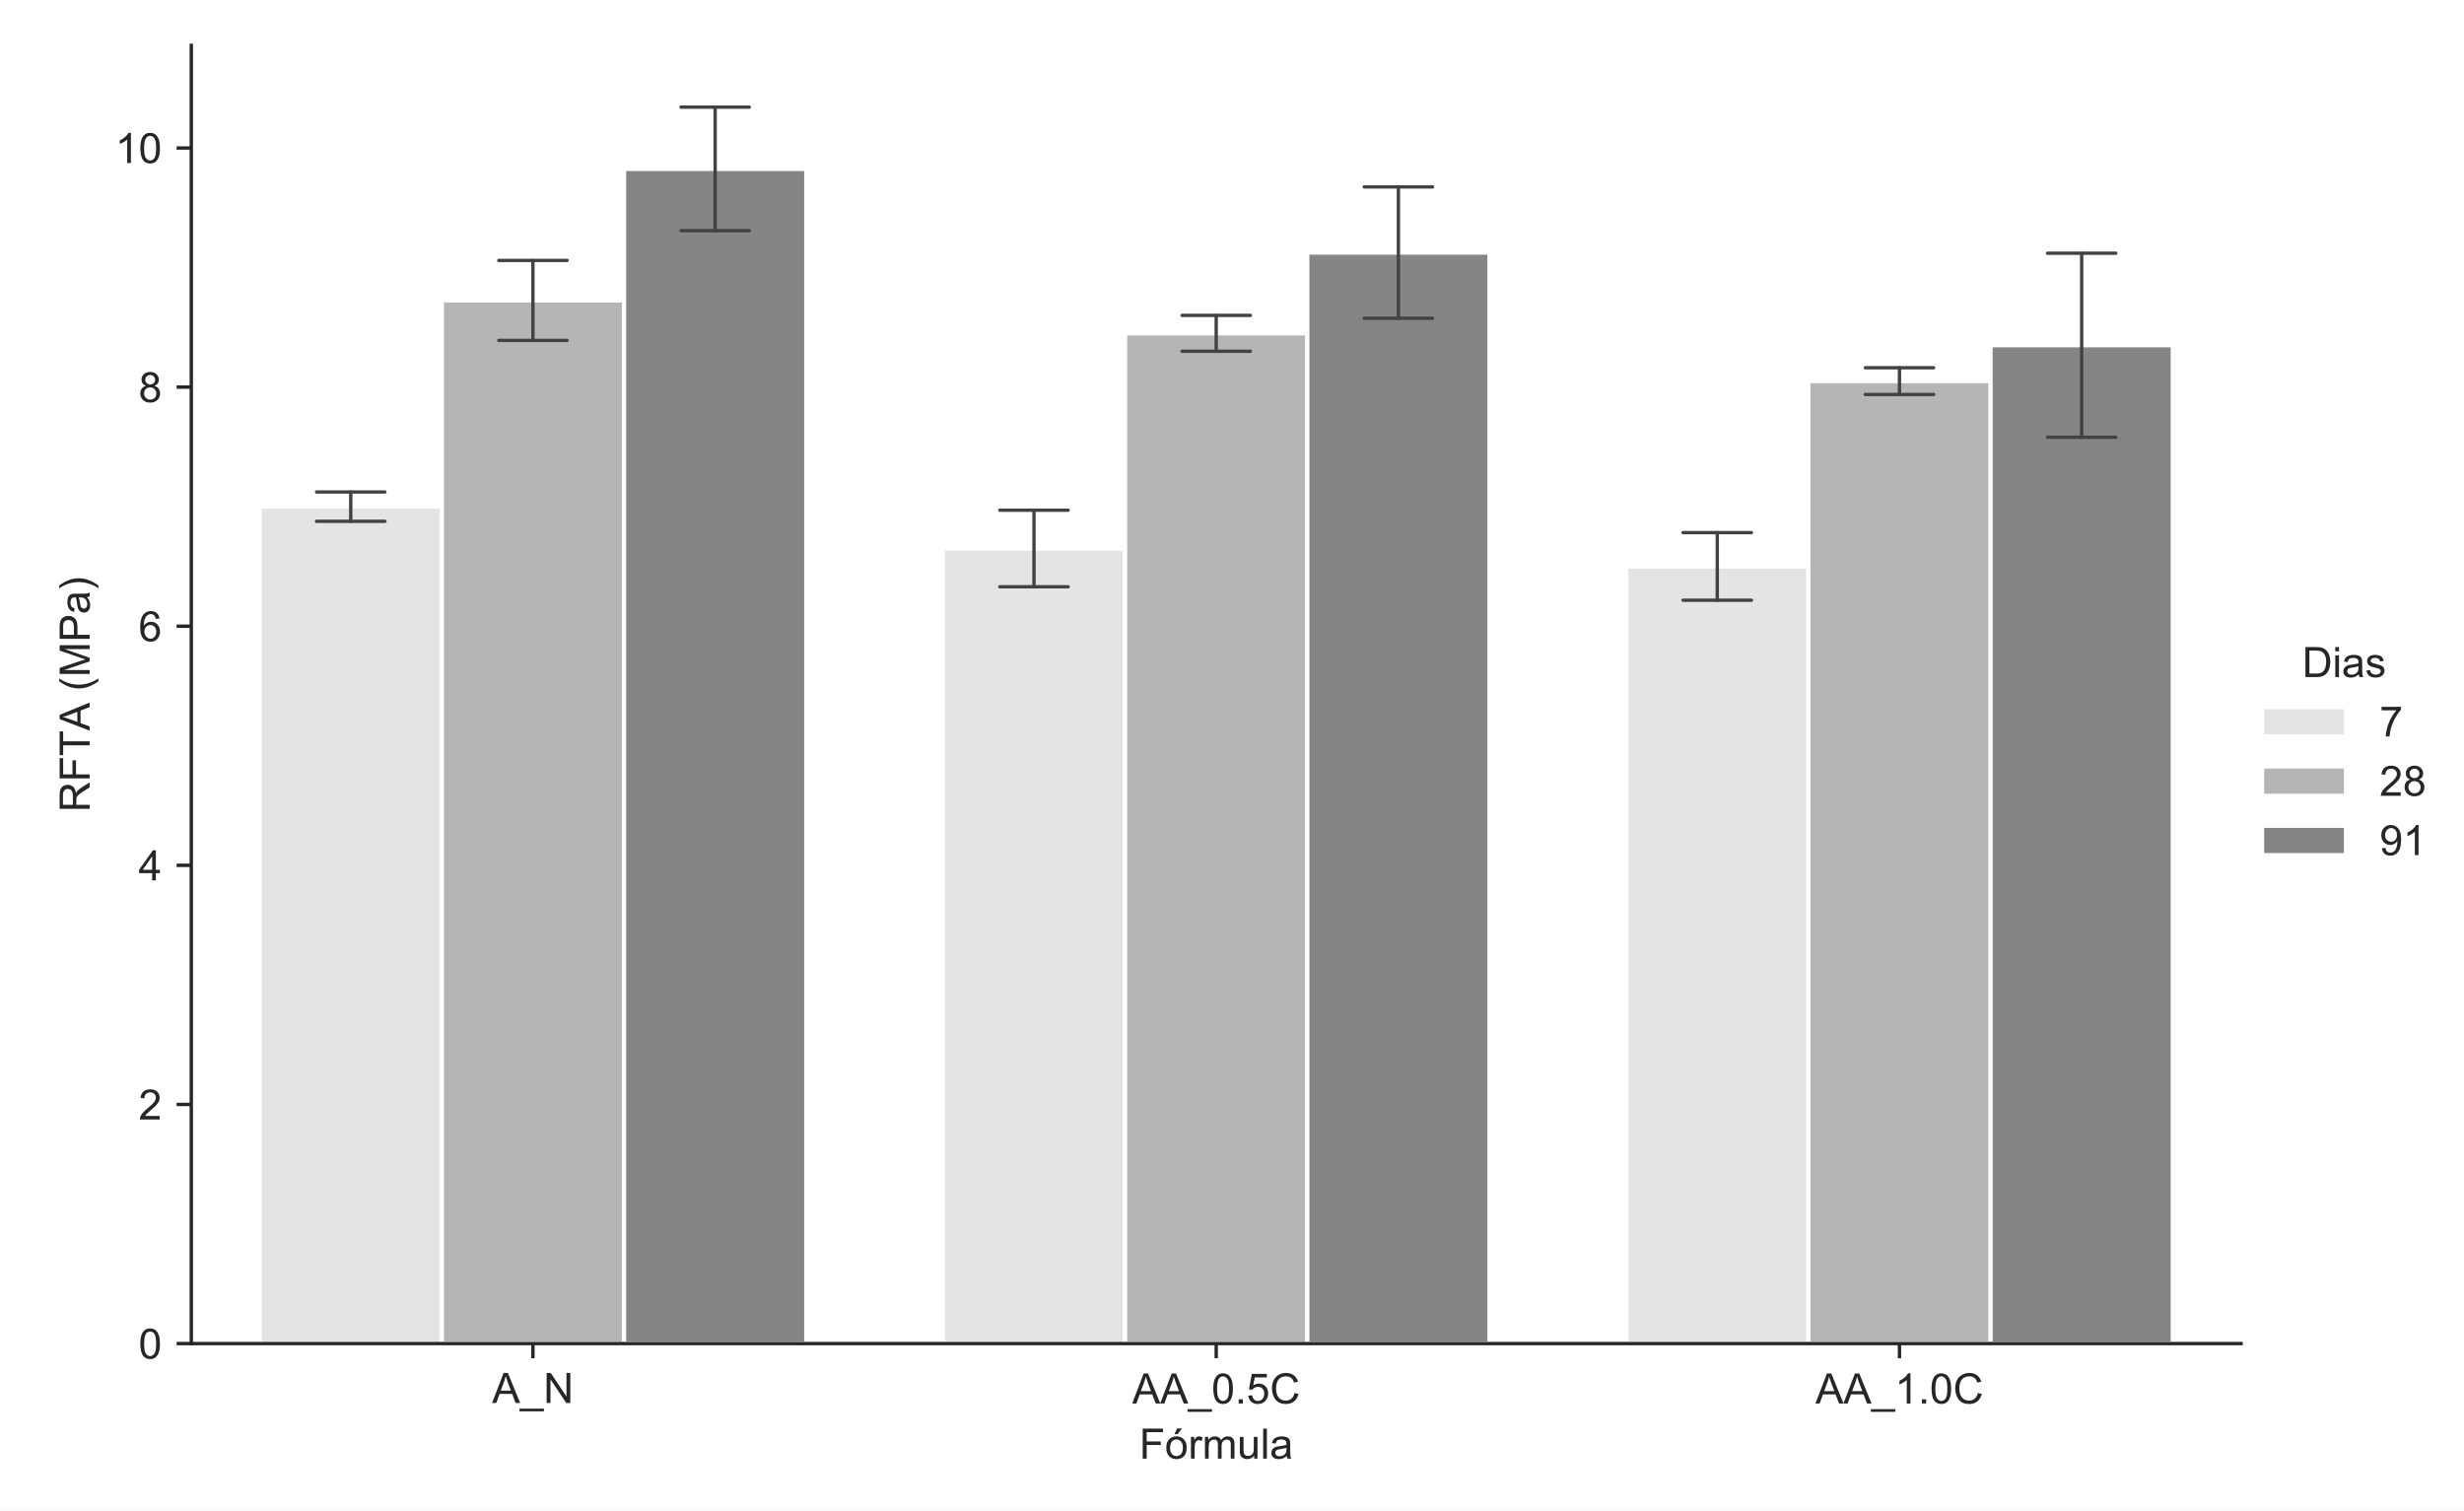
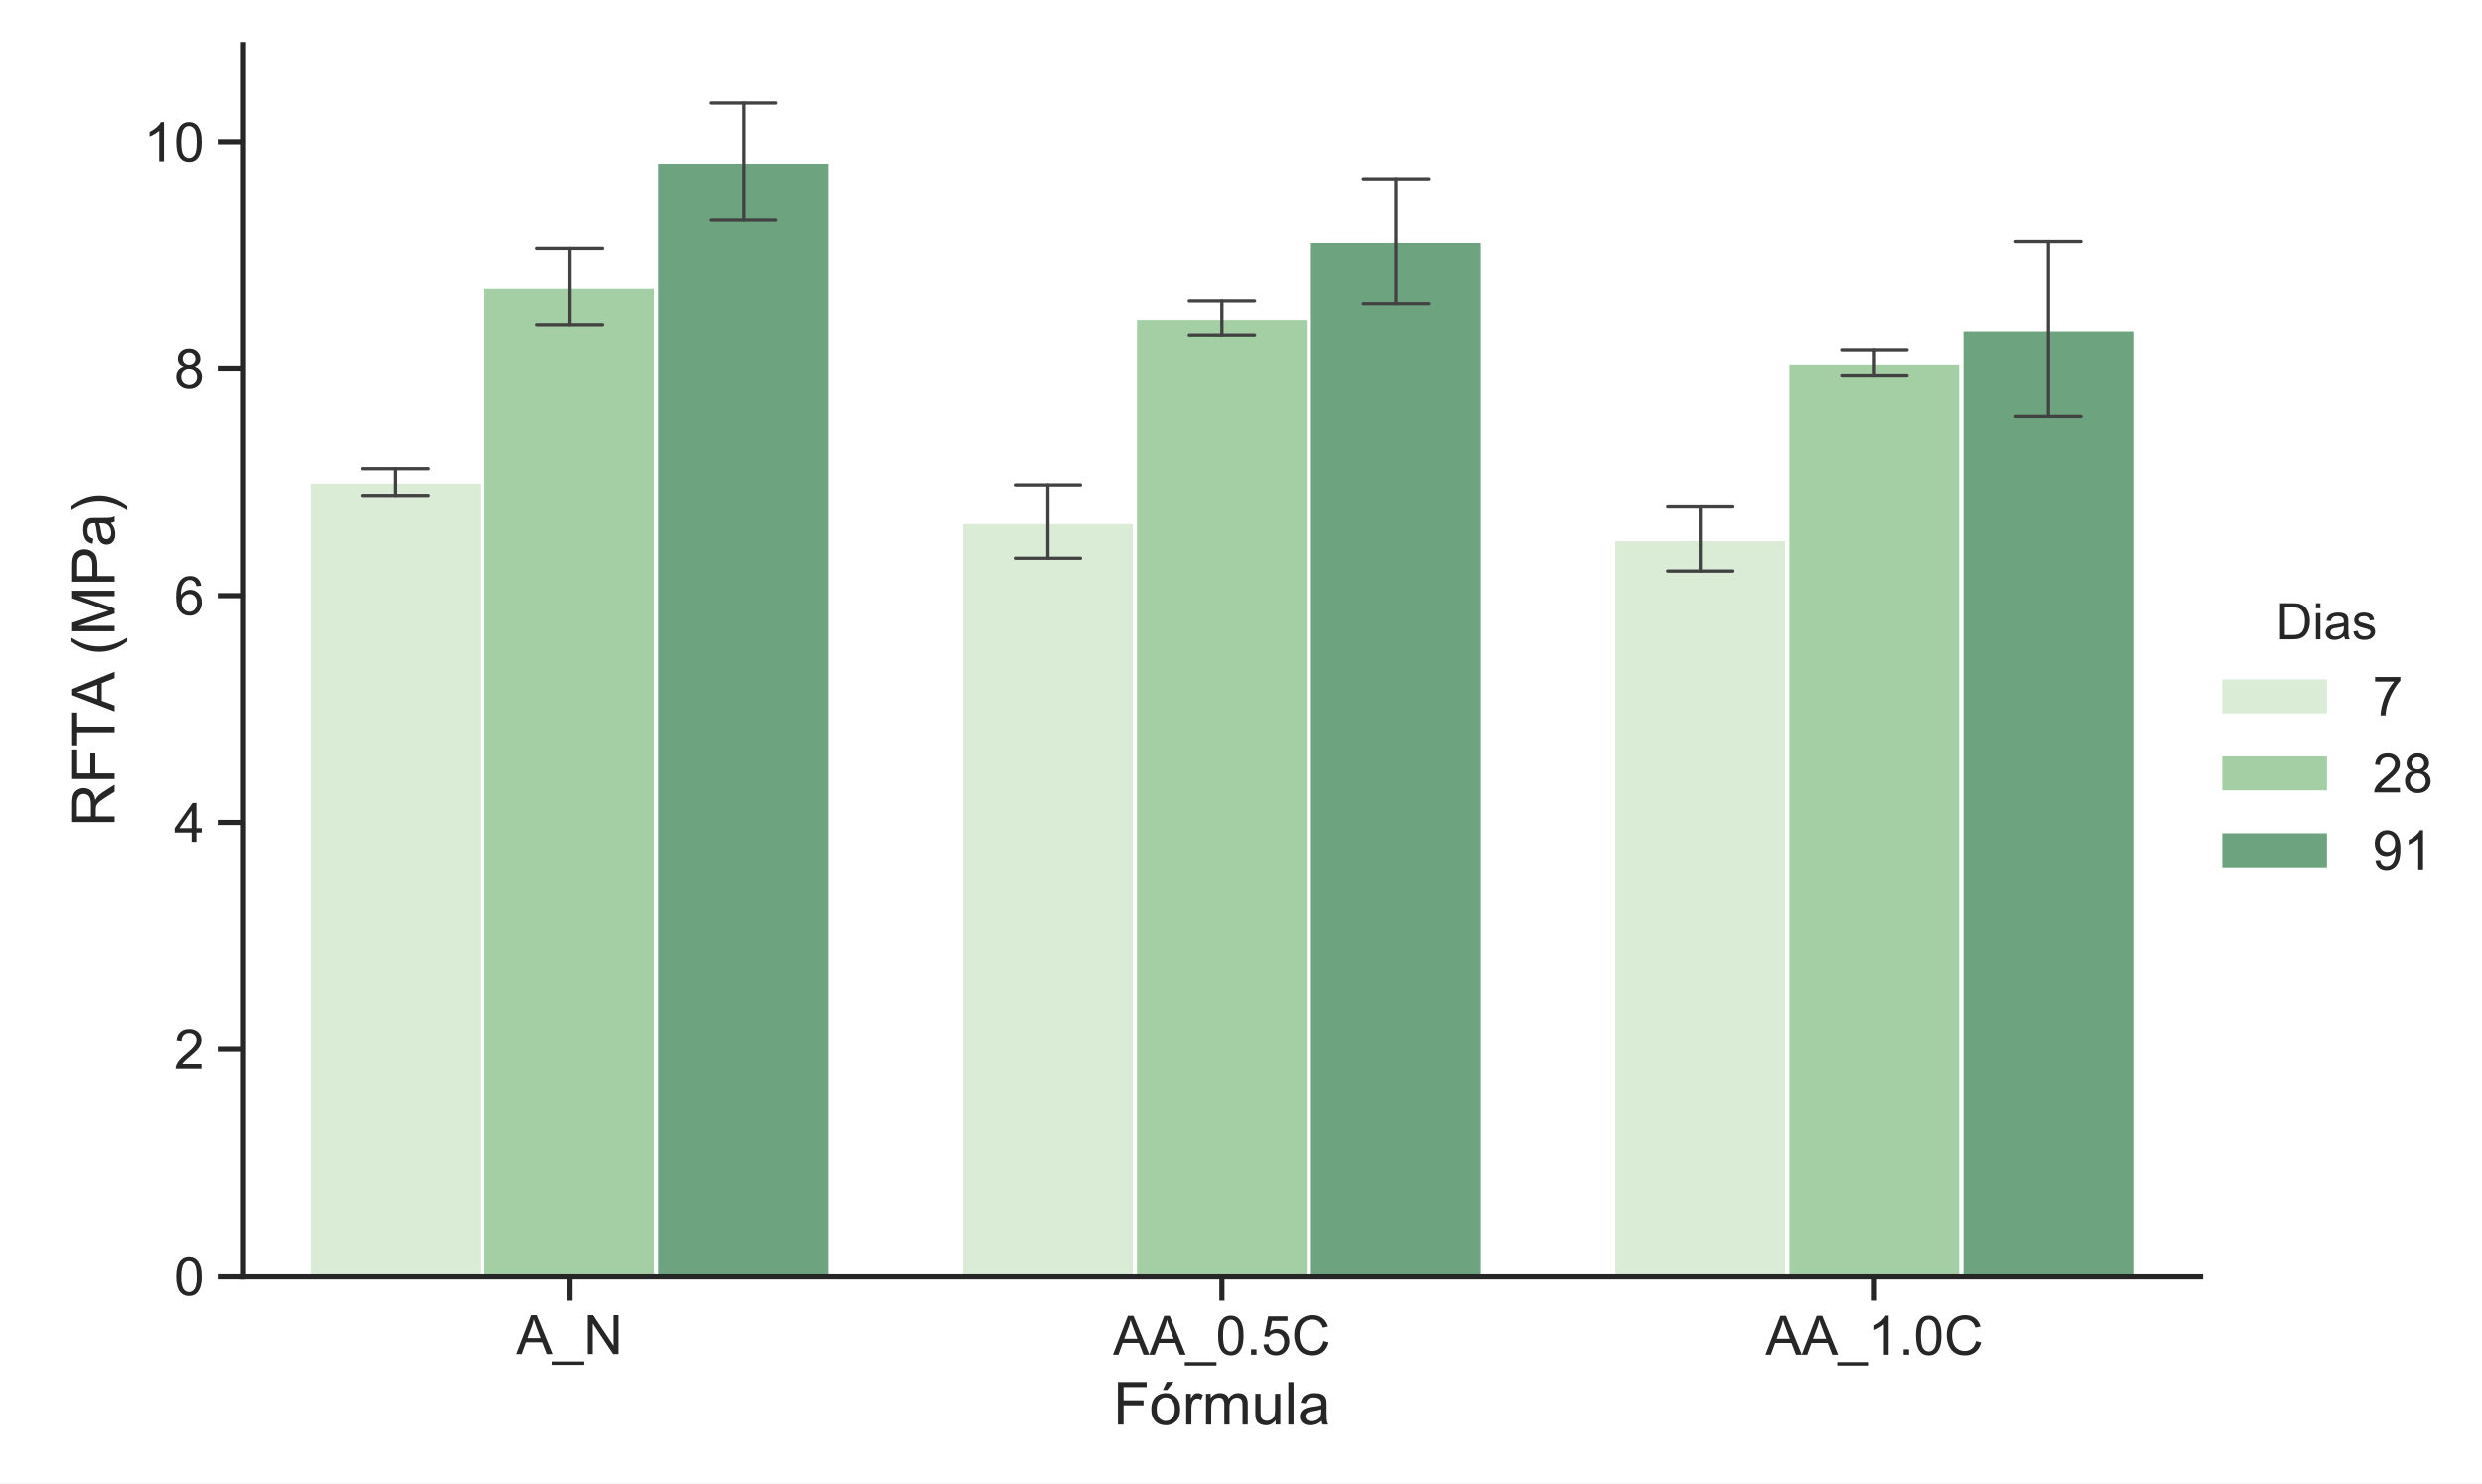
- <svg xmlns="http://www.w3.org/2000/svg" xmlns:xlink="http://www.w3.org/1999/xlink" height="360pt" version="1.1" viewBox="0 0 587.25 360" width="587.25pt">
+ <svg xmlns="http://www.w3.org/2000/svg" xmlns:xlink="http://www.w3.org/1999/xlink" height="360pt" version="1.1" viewBox="0 0 602.27 360" width="602.27pt">
  <defs>
    <style type="text/css">
*{stroke-linecap:butt;stroke-linejoin:round;}
  </style>
  </defs>
  <g id="figure_1">
    <g id="patch_1">
-       <path d="M 0 360  L 587.25 360  L 587.25 0  L 0 0  z " style="fill:#ffffff;" />
+       <path d="M 0 360  L 602.27 360  L 602.27 0  L 0 0  z " style="fill:#ffffff;" />
    </g>
    <g id="axes_1">
      <g id="patch_2">
-         <path d="M 45.593 320.2  L 534.128 320.2  L 534.128 10.8  L 45.593 10.8  z " style="fill:#ffffff;" />
+         <path d="M 59.028 309.7  L 533.977 309.7  L 533.977 10.8  L 59.028 10.8  z " style="fill:#ffffff;" />
      </g>
      <g id="matplotlib.axis_1">
        <g id="xtick_1">
          <g id="line2d_1">
            <defs>
-               <path d="M 0 0  L 0 3.5  " id="m83fd8016d1" style="stroke:#262626;stroke-width:0.8;" />
-             </defs>
-             <g>
-               <use style="fill:#262626;stroke:#262626;stroke-width:0.8;" x="127.016" xlink:href="#m83fd8016d1" y="320.2" />
+               <path d="M 0 0  L 0 6  " id="m8087dd7954" style="stroke:#262626;stroke-width:1.25;" />
+             </defs>
+             <g>
+               <use style="fill:#262626;stroke:#262626;stroke-width:1.25;" x="138.186" xlink:href="#m8087dd7954" y="309.7" />
            </g>
          </g>
          <g id="text_1">
            <defs>
              <path d="M -0.141 0  L 27.344 71.578  L 37.547 71.578  L 66.844 0  L 56.062 0  L 47.703 21.688  L 17.781 21.688  L 9.906 0  z M 20.516 29.391  L 44.781 29.391  L 37.312 49.219  Q 33.891 58.25 32.234 64.062  Q 30.859 57.172 28.375 50.391  z " id="ArialMT-65" />
              <path d="M -1.516 -19.875  L -1.516 -13.531  L 56.734 -13.531  L 56.734 -19.875  z " id="ArialMT-95" />
              <path d="M 7.625 0  L 7.625 71.578  L 17.328 71.578  L 54.938 15.375  L 54.938 71.578  L 64.016 71.578  L 64.016 0  L 54.297 0  L 16.703 56.25  L 16.703 0  z " id="ArialMT-78" />
            </defs>
-             <g style="fill:#262626;" transform="translate(117.2892 334.3578)scale(0.1 -0.1)">
+             <g style="fill:#262626;" transform="translate(125.3472 328.6483)scale(0.132 -0.132)">
              <use xlink:href="#ArialMT-65" />
              <use x="66.699" xlink:href="#ArialMT-95" />
              <use x="122.314" xlink:href="#ArialMT-78" />
            </g>
          </g>
        </g>
        <g id="xtick_2">
          <g id="line2d_2">
            <g>
-               <use style="fill:#262626;stroke:#262626;stroke-width:0.8;" x="289.86" xlink:href="#m83fd8016d1" y="320.2" />
+               <use style="fill:#262626;stroke:#262626;stroke-width:1.25;" x="296.503" xlink:href="#m8087dd7954" y="309.7" />
            </g>
          </g>
          <g id="text_2">
            <defs>
              <path d="M 4.156 35.297  Q 4.156 48 6.766 55.734  Q 9.375 63.484 14.516 67.672  Q 19.672 71.875 27.484 71.875  Q 33.25 71.875 37.594 69.547  Q 41.938 67.234 44.766 62.859  Q 47.609 58.5 49.219 52.219  Q 50.828 45.953 50.828 35.297  Q 50.828 22.703 48.234 14.969  Q 45.656 7.234 40.5 3  Q 35.359 -1.219 27.484 -1.219  Q 17.141 -1.219 11.234 6.203  Q 4.156 15.141 4.156 35.297  z M 13.188 35.297  Q 13.188 17.672 17.312 11.828  Q 21.438 6 27.484 6  Q 33.547 6 37.672 11.859  Q 41.797 17.719 41.797 35.297  Q 41.797 52.984 37.672 58.781  Q 33.547 64.594 27.391 64.594  Q 21.344 64.594 17.719 59.469  Q 13.188 52.938 13.188 35.297  z " id="ArialMT-48" />
              <path d="M 9.078 0  L 9.078 10.016  L 19.094 10.016  L 19.094 0  z " id="ArialMT-46" />
              <path d="M 4.156 18.75  L 13.375 19.531  Q 14.406 12.797 18.141 9.391  Q 21.875 6 27.156 6  Q 33.5 6 37.891 10.781  Q 42.281 15.578 42.281 23.484  Q 42.281 31 38.062 35.344  Q 33.844 39.703 27 39.703  Q 22.75 39.703 19.328 37.766  Q 15.922 35.844 13.969 32.766  L 5.719 33.844  L 12.641 70.609  L 48.25 70.609  L 48.25 62.203  L 19.672 62.203  L 15.828 42.969  Q 22.266 47.469 29.344 47.469  Q 38.719 47.469 45.156 40.969  Q 51.609 34.469 51.609 24.266  Q 51.609 14.547 45.953 7.469  Q 39.062 -1.219 27.156 -1.219  Q 17.391 -1.219 11.203 4.25  Q 5.031 9.719 4.156 18.75  z " id="ArialMT-53" />
              <path d="M 58.797 25.094  L 68.266 22.703  Q 65.281 11.031 57.547 4.906  Q 49.812 -1.219 38.625 -1.219  Q 27.047 -1.219 19.797 3.484  Q 12.547 8.203 8.766 17.141  Q 4.984 26.078 4.984 36.328  Q 4.984 47.516 9.25 55.828  Q 13.531 64.156 21.406 68.469  Q 29.297 72.797 38.766 72.797  Q 49.516 72.797 56.828 67.328  Q 64.156 61.859 67.047 51.953  L 57.719 49.75  Q 55.219 57.562 50.484 61.125  Q 45.75 64.703 38.578 64.703  Q 30.328 64.703 24.781 60.734  Q 19.234 56.781 16.984 50.109  Q 14.75 43.453 14.75 36.375  Q 14.75 27.25 17.406 20.438  Q 20.062 13.625 25.672 10.25  Q 31.297 6.891 37.844 6.891  Q 45.797 6.891 51.312 11.469  Q 56.844 16.062 58.797 25.094  z " id="ArialMT-67" />
            </defs>
-             <g style="fill:#262626;" transform="translate(269.8487 334.4797)scale(0.1 -0.1)">
+             <g style="fill:#262626;" transform="translate(270.0872 328.8092)scale(0.132 -0.132)">
              <use xlink:href="#ArialMT-65" />
              <use x="66.699" xlink:href="#ArialMT-65" />
              <use x="133.398" xlink:href="#ArialMT-95" />
              <use x="189.014" xlink:href="#ArialMT-48" />
              <use x="244.629" xlink:href="#ArialMT-46" />
              <use x="272.412" xlink:href="#ArialMT-53" />
              <use x="328.027" xlink:href="#ArialMT-67" />
            </g>
          </g>
        </g>
        <g id="xtick_3">
          <g id="line2d_3">
            <g>
-               <use style="fill:#262626;stroke:#262626;stroke-width:0.8;" x="452.705" xlink:href="#m83fd8016d1" y="320.2" />
+               <use style="fill:#262626;stroke:#262626;stroke-width:1.25;" x="454.819" xlink:href="#m8087dd7954" y="309.7" />
            </g>
          </g>
          <g id="text_3">
            <defs>
              <path d="M 37.25 0  L 28.469 0  L 28.469 56  Q 25.297 52.984 20.141 49.953  Q 14.984 46.922 10.891 45.406  L 10.891 53.906  Q 18.266 57.375 23.781 62.297  Q 29.297 67.234 31.594 71.875  L 37.25 71.875  z " id="ArialMT-49" />
            </defs>
-             <g style="fill:#262626;" transform="translate(432.6934 334.4797)scale(0.1 -0.1)">
+             <g style="fill:#262626;" transform="translate(428.4036 328.8092)scale(0.132 -0.132)">
              <use xlink:href="#ArialMT-65" />
              <use x="66.699" xlink:href="#ArialMT-65" />
              <use x="133.398" xlink:href="#ArialMT-95" />
              <use x="189.014" xlink:href="#ArialMT-49" />
              <use x="244.629" xlink:href="#ArialMT-46" />
              <use x="272.412" xlink:href="#ArialMT-48" />
              <use x="328.027" xlink:href="#ArialMT-67" />
            </g>
          </g>
        </g>
        <g id="text_4">
          <defs>
            <path d="M 8.203 0  L 8.203 71.578  L 56.5 71.578  L 56.5 63.141  L 17.672 63.141  L 17.672 40.969  L 51.266 40.969  L 51.266 32.516  L 17.672 32.516  L 17.672 0  z " id="ArialMT-70" />
            <path d="M 3.328 25.922  Q 3.328 40.328 11.328 47.266  Q 18.016 53.031 27.641 53.031  Q 38.328 53.031 45.109 46.016  Q 51.906 39.016 51.906 26.656  Q 51.906 16.656 48.906 10.906  Q 45.906 5.172 40.156 2  Q 34.422 -1.172 27.641 -1.172  Q 16.75 -1.172 10.031 5.812  Q 3.328 12.797 3.328 25.922  z M 12.359 25.922  Q 12.359 15.969 16.703 11.016  Q 21.047 6.062 27.641 6.062  Q 34.188 6.062 38.531 11.031  Q 42.875 16.016 42.875 26.219  Q 42.875 35.844 38.5 40.797  Q 34.125 45.75 27.641 45.75  Q 21.047 45.75 16.703 40.812  Q 12.359 35.891 12.359 25.922  z M 22.75 58.297  L 29.25 71.969  L 40.766 71.969  L 30.031 58.297  z " id="ArialMT-243" />
            <path d="M 6.5 0  L 6.5 51.859  L 14.406 51.859  L 14.406 44  Q 17.438 49.516 20 51.266  Q 22.562 53.031 25.641 53.031  Q 30.078 53.031 34.672 50.203  L 31.641 42.047  Q 28.422 43.953 25.203 43.953  Q 22.312 43.953 20.016 42.219  Q 17.719 40.484 16.75 37.406  Q 15.281 32.719 15.281 27.156  L 15.281 0  z " id="ArialMT-114" />
            <path d="M 6.594 0  L 6.594 51.859  L 14.453 51.859  L 14.453 44.578  Q 16.891 48.391 20.938 50.703  Q 25 53.031 30.172 53.031  Q 35.938 53.031 39.625 50.641  Q 43.312 48.25 44.828 43.953  Q 50.984 53.031 60.844 53.031  Q 68.562 53.031 72.703 48.75  Q 76.859 44.484 76.859 35.594  L 76.859 0  L 68.109 0  L 68.109 32.672  Q 68.109 37.938 67.25 40.25  Q 66.406 42.578 64.156 43.984  Q 61.922 45.406 58.891 45.406  Q 53.422 45.406 49.797 41.766  Q 46.188 38.141 46.188 30.125  L 46.188 0  L 37.406 0  L 37.406 33.688  Q 37.406 39.547 35.25 42.469  Q 33.109 45.406 28.219 45.406  Q 24.516 45.406 21.359 43.453  Q 18.219 41.5 16.797 37.734  Q 15.375 33.984 15.375 26.906  L 15.375 0  z " id="ArialMT-109" />
            <path d="M 40.578 0  L 40.578 7.625  Q 34.516 -1.172 24.125 -1.172  Q 19.531 -1.172 15.547 0.578  Q 11.578 2.344 9.641 5  Q 7.719 7.672 6.938 11.531  Q 6.391 14.109 6.391 19.734  L 6.391 51.859  L 15.188 51.859  L 15.188 23.094  Q 15.188 16.219 15.719 13.812  Q 16.547 10.359 19.234 8.375  Q 21.922 6.391 25.875 6.391  Q 29.828 6.391 33.297 8.422  Q 36.766 10.453 38.203 13.938  Q 39.656 17.438 39.656 24.078  L 39.656 51.859  L 48.438 51.859  L 48.438 0  z " id="ArialMT-117" />
            <path d="M 6.391 0  L 6.391 71.578  L 15.188 71.578  L 15.188 0  z " id="ArialMT-108" />
            <path d="M 40.438 6.391  Q 35.547 2.25 31.031 0.531  Q 26.516 -1.172 21.344 -1.172  Q 12.797 -1.172 8.203 3  Q 3.609 7.172 3.609 13.672  Q 3.609 17.484 5.344 20.625  Q 7.078 23.781 9.891 25.688  Q 12.703 27.594 16.219 28.562  Q 18.797 29.25 24.031 29.891  Q 34.672 31.156 39.703 32.906  Q 39.75 34.719 39.75 35.203  Q 39.75 40.578 37.25 42.781  Q 33.891 45.75 27.25 45.75  Q 21.047 45.75 18.094 43.578  Q 15.141 41.406 13.719 35.891  L 5.125 37.062  Q 6.297 42.578 8.984 45.969  Q 11.672 49.359 16.75 51.188  Q 21.828 53.031 28.516 53.031  Q 35.156 53.031 39.297 51.469  Q 43.453 49.906 45.406 47.531  Q 47.359 45.172 48.141 41.547  Q 48.578 39.312 48.578 33.453  L 48.578 21.734  Q 48.578 9.469 49.141 6.219  Q 49.703 2.984 51.375 0  L 42.188 0  Q 40.828 2.734 40.438 6.391  z M 39.703 26.031  Q 34.906 24.078 25.344 22.703  Q 19.922 21.922 17.672 20.938  Q 15.438 19.969 14.203 18.094  Q 12.984 16.219 12.984 13.922  Q 12.984 10.406 15.641 8.062  Q 18.312 5.719 23.438 5.719  Q 28.516 5.719 32.469 7.938  Q 36.422 10.156 38.281 14.016  Q 39.703 17 39.703 22.797  z " id="ArialMT-97" />
          </defs>
-           <g style="fill:#262626;" transform="translate(271.5245 347.625)scale(0.1 -0.1)">
+           <g style="fill:#262626;" transform="translate(270.0989 345.7399)scale(0.144 -0.144)">
            <use xlink:href="#ArialMT-70" />
            <use x="61.084" xlink:href="#ArialMT-243" />
            <use x="116.699" xlink:href="#ArialMT-114" />
            <use x="150" xlink:href="#ArialMT-109" />
            <use x="233.301" xlink:href="#ArialMT-117" />
            <use x="288.916" xlink:href="#ArialMT-108" />
            <use x="311.133" xlink:href="#ArialMT-97" />
          </g>
        </g>
      </g>
      <g id="matplotlib.axis_2">
        <g id="ytick_1">
          <g id="line2d_4">
            <defs>
-               <path d="M 0 0  L -3.5 0  " id="m2c03fe8632" style="stroke:#262626;stroke-width:0.8;" />
-             </defs>
-             <g>
-               <use style="fill:#262626;stroke:#262626;stroke-width:0.8;" x="45.593" xlink:href="#m2c03fe8632" y="320.2" />
+               <path d="M 0 0  L -6 0  " id="m535662dc28" style="stroke:#262626;stroke-width:1.25;" />
+             </defs>
+             <g>
+               <use style="fill:#262626;stroke:#262626;stroke-width:1.25;" x="59.028" xlink:href="#m535662dc28" y="309.7" />
            </g>
          </g>
          <g id="text_5">
-             <g style="fill:#262626;" transform="translate(33.0325 323.7789)scale(0.1 -0.1)">
+             <g style="fill:#262626;" transform="translate(42.1876 314.4242)scale(0.132 -0.132)">
              <use xlink:href="#ArialMT-48" />
            </g>
          </g>
        </g>
        <g id="ytick_2">
          <g id="line2d_5">
            <g>
-               <use style="fill:#262626;stroke:#262626;stroke-width:0.8;" x="45.593" xlink:href="#m2c03fe8632" y="263.213" />
+               <use style="fill:#262626;stroke:#262626;stroke-width:1.25;" x="59.028" xlink:href="#m535662dc28" y="254.647" />
            </g>
          </g>
          <g id="text_6">
            <defs>
              <path d="M 50.344 8.453  L 50.344 0  L 3.031 0  Q 2.938 3.172 4.047 6.109  Q 5.859 10.938 9.828 15.625  Q 13.812 20.312 21.344 26.469  Q 33.016 36.031 37.109 41.625  Q 41.219 47.219 41.219 52.203  Q 41.219 57.422 37.469 61  Q 33.734 64.594 27.734 64.594  Q 21.391 64.594 17.578 60.781  Q 13.766 56.984 13.719 50.25  L 4.688 51.172  Q 5.609 61.281 11.656 66.578  Q 17.719 71.875 27.938 71.875  Q 38.234 71.875 44.234 66.156  Q 50.25 60.453 50.25 52  Q 50.25 47.703 48.484 43.547  Q 46.734 39.406 42.656 34.812  Q 38.578 30.219 29.109 22.219  Q 21.188 15.578 18.938 13.203  Q 16.703 10.844 15.234 8.453  z " id="ArialMT-50" />
            </defs>
-             <g style="fill:#262626;" transform="translate(33.0325 266.7922)scale(0.1 -0.1)">
+             <g style="fill:#262626;" transform="translate(42.1876 259.3714)scale(0.132 -0.132)">
              <use xlink:href="#ArialMT-50" />
            </g>
          </g>
        </g>
        <g id="ytick_3">
          <g id="line2d_6">
            <g>
-               <use style="fill:#262626;stroke:#262626;stroke-width:0.8;" x="45.593" xlink:href="#m2c03fe8632" y="206.227" />
+               <use style="fill:#262626;stroke:#262626;stroke-width:1.25;" x="59.028" xlink:href="#m535662dc28" y="199.595" />
            </g>
          </g>
          <g id="text_7">
            <defs>
              <path d="M 32.328 0  L 32.328 17.141  L 1.266 17.141  L 1.266 25.203  L 33.938 71.578  L 41.109 71.578  L 41.109 25.203  L 50.781 25.203  L 50.781 17.141  L 41.109 17.141  L 41.109 0  z M 32.328 25.203  L 32.328 57.469  L 9.906 25.203  z " id="ArialMT-52" />
            </defs>
-             <g style="fill:#262626;" transform="translate(33.0325 209.8056)scale(0.1 -0.1)">
+             <g style="fill:#262626;" transform="translate(42.1876 204.3187)scale(0.132 -0.132)">
              <use xlink:href="#ArialMT-52" />
            </g>
          </g>
        </g>
        <g id="ytick_4">
          <g id="line2d_7">
            <g>
-               <use style="fill:#262626;stroke:#262626;stroke-width:0.8;" x="45.593" xlink:href="#m2c03fe8632" y="149.24" />
+               <use style="fill:#262626;stroke:#262626;stroke-width:1.25;" x="59.028" xlink:href="#m535662dc28" y="144.542" />
            </g>
          </g>
          <g id="text_8">
            <defs>
              <path d="M 49.75 54.047  L 41.016 53.375  Q 39.844 58.547 37.703 60.891  Q 34.125 64.656 28.906 64.656  Q 24.703 64.656 21.531 62.312  Q 17.391 59.281 14.984 53.469  Q 12.594 47.656 12.5 36.922  Q 15.672 41.75 20.266 44.094  Q 24.859 46.438 29.891 46.438  Q 38.672 46.438 44.844 39.969  Q 51.031 33.5 51.031 23.25  Q 51.031 16.5 48.125 10.719  Q 45.219 4.938 40.141 1.859  Q 35.062 -1.219 28.609 -1.219  Q 17.625 -1.219 10.688 6.859  Q 3.766 14.938 3.766 33.5  Q 3.766 54.25 11.422 63.672  Q 18.109 71.875 29.438 71.875  Q 37.891 71.875 43.281 67.141  Q 48.688 62.406 49.75 54.047  z M 13.875 23.188  Q 13.875 18.656 15.797 14.5  Q 17.719 10.359 21.188 8.172  Q 24.656 6 28.469 6  Q 34.031 6 38.031 10.484  Q 42.047 14.984 42.047 22.703  Q 42.047 30.125 38.078 34.391  Q 34.125 38.672 28.125 38.672  Q 22.172 38.672 18.016 34.391  Q 13.875 30.125 13.875 23.188  z " id="ArialMT-54" />
            </defs>
-             <g style="fill:#262626;" transform="translate(33.0325 152.8189)scale(0.1 -0.1)">
+             <g style="fill:#262626;" transform="translate(42.1876 149.266)scale(0.132 -0.132)">
              <use xlink:href="#ArialMT-54" />
            </g>
          </g>
        </g>
        <g id="ytick_5">
          <g id="line2d_8">
            <g>
-               <use style="fill:#262626;stroke:#262626;stroke-width:0.8;" x="45.593" xlink:href="#m2c03fe8632" y="92.253" />
+               <use style="fill:#262626;stroke:#262626;stroke-width:1.25;" x="59.028" xlink:href="#m535662dc28" y="89.489" />
            </g>
          </g>
          <g id="text_9">
            <defs>
              <path d="M 17.672 38.812  Q 12.203 40.828 9.562 44.531  Q 6.938 48.25 6.938 53.422  Q 6.938 61.234 12.547 66.547  Q 18.172 71.875 27.484 71.875  Q 36.859 71.875 42.578 66.422  Q 48.297 60.984 48.297 53.172  Q 48.297 48.188 45.672 44.5  Q 43.062 40.828 37.75 38.812  Q 44.344 36.672 47.781 31.875  Q 51.219 27.094 51.219 20.453  Q 51.219 11.281 44.719 5.031  Q 38.234 -1.219 27.641 -1.219  Q 17.047 -1.219 10.547 5.047  Q 4.047 11.328 4.047 20.703  Q 4.047 27.688 7.594 32.391  Q 11.141 37.109 17.672 38.812  z M 15.922 53.719  Q 15.922 48.641 19.188 45.406  Q 22.469 42.188 27.688 42.188  Q 32.766 42.188 36.016 45.375  Q 39.266 48.578 39.266 53.219  Q 39.266 58.062 35.906 61.359  Q 32.562 64.656 27.594 64.656  Q 22.562 64.656 19.234 61.422  Q 15.922 58.203 15.922 53.719  z M 13.094 20.656  Q 13.094 16.891 14.875 13.375  Q 16.656 9.859 20.172 7.922  Q 23.688 6 27.734 6  Q 34.031 6 38.125 10.047  Q 42.234 14.109 42.234 20.359  Q 42.234 26.703 38.016 30.859  Q 33.797 35.016 27.438 35.016  Q 21.234 35.016 17.156 30.906  Q 13.094 26.812 13.094 20.656  z " id="ArialMT-56" />
            </defs>
-             <g style="fill:#262626;" transform="translate(33.0325 95.83222)scale(0.1 -0.1)">
+             <g style="fill:#262626;" transform="translate(42.1876 94.21322)scale(0.132 -0.132)">
              <use xlink:href="#ArialMT-56" />
            </g>
          </g>
        </g>
        <g id="ytick_6">
          <g id="line2d_9">
            <g>
-               <use style="fill:#262626;stroke:#262626;stroke-width:0.8;" x="45.593" xlink:href="#m2c03fe8632" y="35.267" />
+               <use style="fill:#262626;stroke:#262626;stroke-width:1.25;" x="59.028" xlink:href="#m535662dc28" y="34.436" />
            </g>
          </g>
          <g id="text_10">
-             <g style="fill:#262626;" transform="translate(27.47156 38.84555)scale(0.1 -0.1)">
+             <g style="fill:#262626;" transform="translate(34.84716 39.16048)scale(0.132 -0.132)">
              <use xlink:href="#ArialMT-49" />
              <use x="55.615" xlink:href="#ArialMT-48" />
            </g>
          </g>
        </g>
        <g id="text_11">
          <defs>
            <path d="M 7.859 0  L 7.859 71.578  L 39.594 71.578  Q 49.172 71.578 54.141 69.641  Q 59.125 67.719 62.109 62.828  Q 65.094 57.953 65.094 52.047  Q 65.094 44.438 60.156 39.203  Q 55.219 33.984 44.922 32.562  Q 48.688 30.766 50.641 29  Q 54.781 25.203 58.5 19.484  L 70.953 0  L 59.031 0  L 49.562 14.891  Q 45.406 21.344 42.719 24.75  Q 40.047 28.172 37.922 29.531  Q 35.797 30.906 33.594 31.453  Q 31.984 31.781 28.328 31.781  L 17.328 31.781  L 17.328 0  z M 17.328 39.984  L 37.703 39.984  Q 44.188 39.984 47.844 41.328  Q 51.516 42.672 53.422 45.625  Q 55.328 48.578 55.328 52.047  Q 55.328 57.125 51.641 60.391  Q 47.953 63.672 39.984 63.672  L 17.328 63.672  z " id="ArialMT-82" />
            <path d="M 25.922 0  L 25.922 63.141  L 2.344 63.141  L 2.344 71.578  L 59.078 71.578  L 59.078 63.141  L 35.406 63.141  L 35.406 0  z " id="ArialMT-84" />
            <path id="ArialMT-32" />
            <path d="M 23.391 -21.047  Q 16.109 -11.859 11.078 0.438  Q 6.062 12.75 6.062 25.922  Q 6.062 37.547 9.812 48.188  Q 14.203 60.547 23.391 72.797  L 29.688 72.797  Q 23.781 62.641 21.875 58.297  Q 18.891 51.562 17.188 44.234  Q 15.094 35.109 15.094 25.875  Q 15.094 2.391 29.688 -21.047  z " id="ArialMT-40" />
            <path d="M 7.422 0  L 7.422 71.578  L 21.688 71.578  L 38.625 20.906  Q 40.969 13.812 42.047 10.297  Q 43.266 14.203 45.844 21.781  L 62.984 71.578  L 75.734 71.578  L 75.734 0  L 66.609 0  L 66.609 59.906  L 45.797 0  L 37.25 0  L 16.547 60.938  L 16.547 0  z " id="ArialMT-77" />
            <path d="M 7.719 0  L 7.719 71.578  L 34.719 71.578  Q 41.844 71.578 45.609 70.906  Q 50.875 70.016 54.438 67.547  Q 58.016 65.094 60.188 60.641  Q 62.359 56.203 62.359 50.875  Q 62.359 41.75 56.547 35.422  Q 50.734 29.109 35.547 29.109  L 17.188 29.109  L 17.188 0  z M 17.188 37.547  L 35.688 37.547  Q 44.875 37.547 48.734 40.969  Q 52.594 44.391 52.594 50.594  Q 52.594 55.078 50.312 58.266  Q 48.047 61.469 44.344 62.5  Q 41.938 63.141 35.5 63.141  L 17.188 63.141  z " id="ArialMT-80" />
            <path d="M 12.359 -21.047  L 6.062 -21.047  Q 20.656 2.391 20.656 25.875  Q 20.656 35.062 18.562 44.094  Q 16.891 51.422 13.922 58.156  Q 12.016 62.547 6.062 72.797  L 12.359 72.797  Q 21.531 60.547 25.922 48.188  Q 29.688 37.547 29.688 25.922  Q 29.688 12.75 24.625 0.438  Q 19.578 -11.859 12.359 -21.047  z " id="ArialMT-41" />
          </defs>
-           <g style="fill:#262626;" transform="translate(21.36688 193.5437)rotate(-90)scale(0.1 -0.1)">
+           <g style="fill:#262626;" transform="translate(27.81641 200.633)rotate(-90)scale(0.144 -0.144)">
            <use xlink:href="#ArialMT-82" />
            <use x="72.217" xlink:href="#ArialMT-70" />
            <use x="133.301" xlink:href="#ArialMT-84" />
            <use x="194.275" xlink:href="#ArialMT-65" />
            <use x="260.896" xlink:href="#ArialMT-32" />
            <use x="288.68" xlink:href="#ArialMT-40" />
            <use x="321.98" xlink:href="#ArialMT-77" />
            <use x="405.281" xlink:href="#ArialMT-80" />
            <use x="471.98" xlink:href="#ArialMT-97" />
            <use x="527.596" xlink:href="#ArialMT-41" />
          </g>
        </g>
      </g>
      <g id="patch_3">
-         <path clip-path="url(#p9fccbd50f1)" d="M 61.878 320.2  L 105.303 320.2  L 105.303 120.747  L 61.878 120.747  z " style="fill:#d9d9d9;opacity:0.7;stroke:#ffffff;stroke-linejoin:miter;" />
+         <path clip-path="url(#p5f2145ed04)" d="M 74.86 309.7  L 117.077 309.7  L 117.077 117.015  L 74.86 117.015  z " style="fill:#cae4c5;opacity:0.7;stroke:#ffffff;stroke-linejoin:miter;" />
      </g>
      <g id="patch_4">
-         <path clip-path="url(#p9fccbd50f1)" d="M 224.723 320.2  L 268.148 320.2  L 268.148 130.719  L 224.723 130.719  z " style="fill:#d9d9d9;opacity:0.7;stroke:#ffffff;stroke-linejoin:miter;" />
+         <path clip-path="url(#p5f2145ed04)" d="M 233.176 309.7  L 275.394 309.7  L 275.394 126.65  L 233.176 126.65  z " style="fill:#cae4c5;opacity:0.7;stroke:#ffffff;stroke-linejoin:miter;" />
      </g>
      <g id="patch_5">
-         <path clip-path="url(#p9fccbd50f1)" d="M 387.567 320.2  L 430.993 320.2  L 430.993 134.993  L 387.567 134.993  z " style="fill:#d9d9d9;opacity:0.7;stroke:#ffffff;stroke-linejoin:miter;" />
+         <path clip-path="url(#p5f2145ed04)" d="M 391.493 309.7  L 433.71 309.7  L 433.71 130.779  L 391.493 130.779  z " style="fill:#cae4c5;opacity:0.7;stroke:#ffffff;stroke-linejoin:miter;" />
      </g>
      <g id="patch_6">
-         <path clip-path="url(#p9fccbd50f1)" d="M 105.303 320.2  L 148.728 320.2  L 148.728 71.596  L 105.303 71.596  z " style="fill:#959595;opacity:0.7;stroke:#ffffff;stroke-linejoin:miter;" />
+         <path clip-path="url(#p5f2145ed04)" d="M 117.077 309.7  L 159.295 309.7  L 159.295 69.532  L 117.077 69.532  z " style="fill:#7dba7f;opacity:0.7;stroke:#ffffff;stroke-linejoin:miter;" />
      </g>
      <g id="patch_7">
-         <path clip-path="url(#p9fccbd50f1)" d="M 268.148 320.2  L 311.573 320.2  L 311.573 79.431  L 268.148 79.431  z " style="fill:#959595;opacity:0.7;stroke:#ffffff;stroke-linejoin:miter;" />
+         <path clip-path="url(#p5f2145ed04)" d="M 275.394 309.7  L 317.612 309.7  L 317.612 77.102  L 275.394 77.102  z " style="fill:#7dba7f;opacity:0.7;stroke:#ffffff;stroke-linejoin:miter;" />
      </g>
      <g id="patch_8">
-         <path clip-path="url(#p9fccbd50f1)" d="M 430.993 320.2  L 474.418 320.2  L 474.418 90.829  L 430.993 90.829  z " style="fill:#959595;opacity:0.7;stroke:#ffffff;stroke-linejoin:miter;" />
+         <path clip-path="url(#p5f2145ed04)" d="M 433.71 309.7  L 475.928 309.7  L 475.928 88.113  L 433.71 88.113  z " style="fill:#7dba7f;opacity:0.7;stroke:#ffffff;stroke-linejoin:miter;" />
      </g>
      <g id="patch_9">
-         <path clip-path="url(#p9fccbd50f1)" d="M 148.728 320.2  L 192.154 320.2  L 192.154 40.253  L 148.728 40.253  z " style="fill:#515151;opacity:0.7;stroke:#ffffff;stroke-linejoin:miter;" />
+         <path clip-path="url(#p5f2145ed04)" d="M 159.295 309.7  L 201.513 309.7  L 201.513 39.253  L 159.295 39.253  z " style="fill:#2f7d49;opacity:0.7;stroke:#ffffff;stroke-linejoin:miter;" />
      </g>
      <g id="patch_10">
-         <path clip-path="url(#p9fccbd50f1)" d="M 311.573 320.2  L 354.998 320.2  L 354.998 60.198  L 311.573 60.198  z " style="fill:#515151;opacity:0.7;stroke:#ffffff;stroke-linejoin:miter;" />
+         <path clip-path="url(#p5f2145ed04)" d="M 317.612 309.7  L 359.829 309.7  L 359.829 58.522  L 317.612 58.522  z " style="fill:#2f7d49;opacity:0.7;stroke:#ffffff;stroke-linejoin:miter;" />
      </g>
      <g id="patch_11">
-         <path clip-path="url(#p9fccbd50f1)" d="M 474.418 320.2  L 517.843 320.2  L 517.843 82.281  L 474.418 82.281  z " style="fill:#515151;opacity:0.7;stroke:#ffffff;stroke-linejoin:miter;" />
+         <path clip-path="url(#p5f2145ed04)" d="M 475.928 309.7  L 518.146 309.7  L 518.146 79.855  L 475.928 79.855  z " style="fill:#2f7d49;opacity:0.7;stroke:#ffffff;stroke-linejoin:miter;" />
      </g>
      <g id="line2d_10">
-         <path clip-path="url(#p9fccbd50f1)" d="M 83.591 124.236  L 83.591 117.257  " style="fill:none;stroke:#424242;stroke-linecap:round;stroke-width:0.8;" />
+         <path clip-path="url(#p5f2145ed04)" d="M 95.969 120.387  L 95.969 113.644  " style="fill:none;stroke:#424242;stroke-linecap:round;stroke-width:0.8;" />
      </g>
      <g id="line2d_11">
-         <path clip-path="url(#p9fccbd50f1)" d="M 75.448 124.236  L 91.733 124.236  " style="fill:none;stroke:#424242;stroke-linecap:round;stroke-width:0.8;" />
+         <path clip-path="url(#p5f2145ed04)" d="M 88.053 120.387  L 103.884 120.387  " style="fill:none;stroke:#424242;stroke-linecap:round;stroke-width:0.8;" />
      </g>
      <g id="line2d_12">
-         <path clip-path="url(#p9fccbd50f1)" d="M 75.448 117.257  L 91.733 117.257  " style="fill:none;stroke:#424242;stroke-linecap:round;stroke-width:0.8;" />
+         <path clip-path="url(#p5f2145ed04)" d="M 88.053 113.644  L 103.884 113.644  " style="fill:none;stroke:#424242;stroke-linecap:round;stroke-width:0.8;" />
      </g>
      <g id="line2d_13">
-         <path clip-path="url(#p9fccbd50f1)" d="M 246.435 139.842  L 246.435 121.597  " style="fill:none;stroke:#424242;stroke-linecap:round;stroke-width:0.8;" />
+         <path clip-path="url(#p5f2145ed04)" d="M 254.285 135.462  L 254.285 117.837  " style="fill:none;stroke:#424242;stroke-linecap:round;stroke-width:0.8;" />
      </g>
      <g id="line2d_14">
-         <path clip-path="url(#p9fccbd50f1)" d="M 238.293 139.842  L 254.577 139.842  " style="fill:none;stroke:#424242;stroke-linecap:round;stroke-width:0.8;" />
+         <path clip-path="url(#p5f2145ed04)" d="M 246.369 135.462  L 262.201 135.462  " style="fill:none;stroke:#424242;stroke-linecap:round;stroke-width:0.8;" />
      </g>
      <g id="line2d_15">
-         <path clip-path="url(#p9fccbd50f1)" d="M 238.293 121.597  L 254.577 121.597  " style="fill:none;stroke:#424242;stroke-linecap:round;stroke-width:0.8;" />
+         <path clip-path="url(#p5f2145ed04)" d="M 246.369 117.837  L 262.201 117.837  " style="fill:none;stroke:#424242;stroke-linecap:round;stroke-width:0.8;" />
      </g>
      <g id="line2d_16">
-         <path clip-path="url(#p9fccbd50f1)" d="M 409.28 143.052  L 409.28 126.934  " style="fill:none;stroke:#424242;stroke-linecap:round;stroke-width:0.8;" />
+         <path clip-path="url(#p5f2145ed04)" d="M 412.601 138.564  L 412.601 122.993  " style="fill:none;stroke:#424242;stroke-linecap:round;stroke-width:0.8;" />
      </g>
      <g id="line2d_17">
-         <path clip-path="url(#p9fccbd50f1)" d="M 401.138 143.052  L 417.422 143.052  " style="fill:none;stroke:#424242;stroke-linecap:round;stroke-width:0.8;" />
+         <path clip-path="url(#p5f2145ed04)" d="M 404.686 138.564  L 420.517 138.564  " style="fill:none;stroke:#424242;stroke-linecap:round;stroke-width:0.8;" />
      </g>
      <g id="line2d_18">
-         <path clip-path="url(#p9fccbd50f1)" d="M 401.138 126.934  L 417.422 126.934  " style="fill:none;stroke:#424242;stroke-linecap:round;stroke-width:0.8;" />
+         <path clip-path="url(#p5f2145ed04)" d="M 404.686 122.993  L 420.517 122.993  " style="fill:none;stroke:#424242;stroke-linecap:round;stroke-width:0.8;" />
      </g>
      <g id="line2d_19">
-         <path clip-path="url(#p9fccbd50f1)" d="M 127.016 81.126  L 127.016 62.065  " style="fill:none;stroke:#424242;stroke-linecap:round;stroke-width:0.8;" />
+         <path clip-path="url(#p5f2145ed04)" d="M 138.186 78.739  L 138.186 60.326  " style="fill:none;stroke:#424242;stroke-linecap:round;stroke-width:0.8;" />
      </g>
      <g id="line2d_20">
-         <path clip-path="url(#p9fccbd50f1)" d="M 118.874 81.126  L 135.158 81.126  " style="fill:none;stroke:#424242;stroke-linecap:round;stroke-width:0.8;" />
+         <path clip-path="url(#p5f2145ed04)" d="M 130.27 78.739  L 146.102 78.739  " style="fill:none;stroke:#424242;stroke-linecap:round;stroke-width:0.8;" />
      </g>
      <g id="line2d_21">
-         <path clip-path="url(#p9fccbd50f1)" d="M 118.874 62.065  L 135.158 62.065  " style="fill:none;stroke:#424242;stroke-linecap:round;stroke-width:0.8;" />
+         <path clip-path="url(#p5f2145ed04)" d="M 130.27 60.326  L 146.102 60.326  " style="fill:none;stroke:#424242;stroke-linecap:round;stroke-width:0.8;" />
      </g>
      <g id="line2d_22">
-         <path clip-path="url(#p9fccbd50f1)" d="M 289.86 83.705  L 289.86 75.157  " style="fill:none;stroke:#424242;stroke-linecap:round;stroke-width:0.8;" />
+         <path clip-path="url(#p5f2145ed04)" d="M 296.503 81.231  L 296.503 72.973  " style="fill:none;stroke:#424242;stroke-linecap:round;stroke-width:0.8;" />
      </g>
      <g id="line2d_23">
-         <path clip-path="url(#p9fccbd50f1)" d="M 281.718 83.705  L 298.003 83.705  " style="fill:none;stroke:#424242;stroke-linecap:round;stroke-width:0.8;" />
+         <path clip-path="url(#p5f2145ed04)" d="M 288.587 81.231  L 304.418 81.231  " style="fill:none;stroke:#424242;stroke-linecap:round;stroke-width:0.8;" />
      </g>
      <g id="line2d_24">
-         <path clip-path="url(#p9fccbd50f1)" d="M 281.718 75.157  L 298.003 75.157  " style="fill:none;stroke:#424242;stroke-linecap:round;stroke-width:0.8;" />
+         <path clip-path="url(#p5f2145ed04)" d="M 288.587 72.973  L 304.418 72.973  " style="fill:none;stroke:#424242;stroke-linecap:round;stroke-width:0.8;" />
      </g>
      <g id="line2d_25">
-         <path clip-path="url(#p9fccbd50f1)" d="M 452.705 94.014  L 452.705 87.643  " style="fill:none;stroke:#424242;stroke-linecap:round;stroke-width:0.8;" />
+         <path clip-path="url(#p5f2145ed04)" d="M 454.819 91.19  L 454.819 85.035  " style="fill:none;stroke:#424242;stroke-linecap:round;stroke-width:0.8;" />
      </g>
      <g id="line2d_26">
-         <path clip-path="url(#p9fccbd50f1)" d="M 444.563 94.014  L 460.847 94.014  " style="fill:none;stroke:#424242;stroke-linecap:round;stroke-width:0.8;" />
+         <path clip-path="url(#p5f2145ed04)" d="M 446.903 91.19  L 462.735 91.19  " style="fill:none;stroke:#424242;stroke-linecap:round;stroke-width:0.8;" />
      </g>
      <g id="line2d_27">
-         <path clip-path="url(#p9fccbd50f1)" d="M 444.563 87.643  L 460.847 87.643  " style="fill:none;stroke:#424242;stroke-linecap:round;stroke-width:0.8;" />
+         <path clip-path="url(#p5f2145ed04)" d="M 446.903 85.035  L 462.735 85.035  " style="fill:none;stroke:#424242;stroke-linecap:round;stroke-width:0.8;" />
      </g>
      <g id="line2d_28">
-         <path clip-path="url(#p9fccbd50f1)" d="M 170.441 54.973  L 170.441 25.533  " style="fill:none;stroke:#424242;stroke-linecap:round;stroke-width:0.8;" />
+         <path clip-path="url(#p5f2145ed04)" d="M 180.404 53.474  L 180.404 25.033  " style="fill:none;stroke:#424242;stroke-linecap:round;stroke-width:0.8;" />
      </g>
      <g id="line2d_29">
-         <path clip-path="url(#p9fccbd50f1)" d="M 162.299 54.973  L 178.583 54.973  " style="fill:none;stroke:#424242;stroke-linecap:round;stroke-width:0.8;" />
+         <path clip-path="url(#p5f2145ed04)" d="M 172.488 53.474  L 188.32 53.474  " style="fill:none;stroke:#424242;stroke-linecap:round;stroke-width:0.8;" />
      </g>
      <g id="line2d_30">
-         <path clip-path="url(#p9fccbd50f1)" d="M 162.299 25.533  L 178.583 25.533  " style="fill:none;stroke:#424242;stroke-linecap:round;stroke-width:0.8;" />
+         <path clip-path="url(#p5f2145ed04)" d="M 172.488 25.033  L 188.32 25.033  " style="fill:none;stroke:#424242;stroke-linecap:round;stroke-width:0.8;" />
      </g>
      <g id="line2d_31">
-         <path clip-path="url(#p9fccbd50f1)" d="M 333.286 75.853  L 333.286 44.543  " style="fill:none;stroke:#424242;stroke-linecap:round;stroke-width:0.8;" />
+         <path clip-path="url(#p5f2145ed04)" d="M 338.72 73.646  L 338.72 43.398  " style="fill:none;stroke:#424242;stroke-linecap:round;stroke-width:0.8;" />
      </g>
      <g id="line2d_32">
-         <path clip-path="url(#p9fccbd50f1)" d="M 325.143 75.853  L 341.428 75.853  " style="fill:none;stroke:#424242;stroke-linecap:round;stroke-width:0.8;" />
+         <path clip-path="url(#p5f2145ed04)" d="M 330.805 73.646  L 346.636 73.646  " style="fill:none;stroke:#424242;stroke-linecap:round;stroke-width:0.8;" />
      </g>
      <g id="line2d_33">
-         <path clip-path="url(#p9fccbd50f1)" d="M 325.143 44.543  L 341.428 44.543  " style="fill:none;stroke:#424242;stroke-linecap:round;stroke-width:0.8;" />
+         <path clip-path="url(#p5f2145ed04)" d="M 330.805 43.398  L 346.636 43.398  " style="fill:none;stroke:#424242;stroke-linecap:round;stroke-width:0.8;" />
      </g>
      <g id="line2d_34">
-         <path clip-path="url(#p9fccbd50f1)" d="M 496.13 104.213  L 496.13 60.348  " style="fill:none;stroke:#424242;stroke-linecap:round;stroke-width:0.8;" />
+         <path clip-path="url(#p5f2145ed04)" d="M 497.037 101.043  L 497.037 58.667  " style="fill:none;stroke:#424242;stroke-linecap:round;stroke-width:0.8;" />
      </g>
      <g id="line2d_35">
-         <path clip-path="url(#p9fccbd50f1)" d="M 487.988 104.213  L 504.273 104.213  " style="fill:none;stroke:#424242;stroke-linecap:round;stroke-width:0.8;" />
+         <path clip-path="url(#p5f2145ed04)" d="M 489.121 101.043  L 504.953 101.043  " style="fill:none;stroke:#424242;stroke-linecap:round;stroke-width:0.8;" />
      </g>
      <g id="line2d_36">
-         <path clip-path="url(#p9fccbd50f1)" d="M 487.988 60.348  L 504.273 60.348  " style="fill:none;stroke:#424242;stroke-linecap:round;stroke-width:0.8;" />
+         <path clip-path="url(#p5f2145ed04)" d="M 489.121 58.667  L 504.953 58.667  " style="fill:none;stroke:#424242;stroke-linecap:round;stroke-width:0.8;" />
      </g>
      <g id="patch_12">
-         <path d="M 45.593 320.2  L 45.593 10.8  " style="fill:none;stroke:#262626;stroke-linecap:square;stroke-linejoin:miter;stroke-width:0.8;" />
+         <path d="M 59.028 309.7  L 59.028 10.8  " style="fill:none;stroke:#262626;stroke-linecap:square;stroke-linejoin:miter;stroke-width:1.25;" />
      </g>
      <g id="patch_13">
-         <path d="M 45.593 320.2  L 534.128 320.2  " style="fill:none;stroke:#262626;stroke-linecap:square;stroke-linejoin:miter;stroke-width:0.8;" />
+         <path d="M 59.028 309.7  L 533.977 309.7  " style="fill:none;stroke:#262626;stroke-linecap:square;stroke-linejoin:miter;stroke-width:1.25;" />
      </g>
    </g>
    <g id="legend_1">
      <g id="text_12">
        <defs>
          <path d="M 7.719 0  L 7.719 71.578  L 32.375 71.578  Q 40.719 71.578 45.125 70.562  Q 51.266 69.141 55.609 65.438  Q 61.281 60.641 64.078 53.188  Q 66.891 45.75 66.891 36.188  Q 66.891 28.031 64.984 21.734  Q 63.094 15.438 60.109 11.297  Q 57.125 7.172 53.578 4.797  Q 50.047 2.438 45.047 1.219  Q 40.047 0 33.547 0  z M 17.188 8.453  L 32.469 8.453  Q 39.547 8.453 43.578 9.766  Q 47.609 11.078 50 13.484  Q 53.375 16.844 55.25 22.531  Q 57.125 28.219 57.125 36.328  Q 57.125 47.562 53.438 53.594  Q 49.75 59.625 44.484 61.672  Q 40.672 63.141 32.234 63.141  L 17.188 63.141  z " id="ArialMT-68" />
          <path d="M 6.641 61.469  L 6.641 71.578  L 15.438 71.578  L 15.438 61.469  z M 6.641 0  L 6.641 51.859  L 15.438 51.859  L 15.438 0  z " id="ArialMT-105" />
          <path d="M 3.078 15.484  L 11.766 16.844  Q 12.5 11.625 15.844 8.844  Q 19.188 6.062 25.203 6.062  Q 31.25 6.062 34.172 8.516  Q 37.109 10.984 37.109 14.312  Q 37.109 17.281 34.516 19  Q 32.719 20.172 25.531 21.969  Q 15.875 24.422 12.141 26.203  Q 8.406 27.984 6.469 31.125  Q 4.547 34.281 4.547 38.094  Q 4.547 41.547 6.125 44.5  Q 7.719 47.469 10.453 49.422  Q 12.5 50.922 16.031 51.969  Q 19.578 53.031 23.641 53.031  Q 29.734 53.031 34.344 51.266  Q 38.969 49.516 41.156 46.5  Q 43.359 43.5 44.188 38.484  L 35.594 37.312  Q 35.016 41.312 32.203 43.547  Q 29.391 45.797 24.266 45.797  Q 18.219 45.797 15.625 43.797  Q 13.031 41.797 13.031 39.109  Q 13.031 37.406 14.109 36.031  Q 15.188 34.625 17.484 33.688  Q 18.797 33.203 25.25 31.453  Q 34.578 28.953 38.25 27.359  Q 41.938 25.781 44.031 22.75  Q 46.141 19.734 46.141 15.234  Q 46.141 10.844 43.578 6.953  Q 41.016 3.078 36.172 0.953  Q 31.344 -1.172 25.25 -1.172  Q 15.141 -1.172 9.844 3.031  Q 4.547 7.234 3.078 15.484  z " id="ArialMT-115" />
        </defs>
-         <g style="fill:#262626;" transform="translate(548.6867 161.3672)scale(0.1 -0.1)">
+         <g style="fill:#262626;" transform="translate(552.3267 155.1565)scale(0.1224 -0.1224)">
          <use xlink:href="#ArialMT-68" />
          <use x="72.217" xlink:href="#ArialMT-105" />
          <use x="94.434" xlink:href="#ArialMT-97" />
          <use x="150.049" xlink:href="#ArialMT-115" />
        </g>
      </g>
      <g id="patch_14">
-         <path d="M 539.128 175.512  L 559.128 175.512  L 559.128 168.512  L 539.128 168.512  z " style="fill:#d9d9d9;opacity:0.7;stroke:#ffffff;stroke-linejoin:miter;" />
+         <path d="M 538.749 173.638  L 565.149 173.638  L 565.149 164.398  L 538.749 164.398  z " style="fill:#cae4c5;opacity:0.7;stroke:#ffffff;stroke-linejoin:miter;" />
      </g>
      <g id="text_13">
        <defs>
          <path d="M 4.734 62.203  L 4.734 70.656  L 51.078 70.656  L 51.078 63.812  Q 44.234 56.547 37.516 44.484  Q 30.812 32.422 27.156 19.672  Q 24.516 10.688 23.781 0  L 14.75 0  Q 14.891 8.453 18.062 20.406  Q 21.234 32.375 27.172 43.484  Q 33.109 54.594 39.797 62.203  z " id="ArialMT-55" />
        </defs>
-         <g style="fill:#262626;" transform="translate(567.1281 175.5125)scale(0.1 -0.1)">
+         <g style="fill:#262626;" transform="translate(575.7091 173.6375)scale(0.132 -0.132)">
          <use xlink:href="#ArialMT-55" />
        </g>
      </g>
      <g id="patch_15">
-         <path d="M 539.128 189.658  L 559.128 189.658  L 559.128 182.658  L 539.128 182.658  z " style="fill:#959595;opacity:0.7;stroke:#ffffff;stroke-linejoin:miter;" />
+         <path d="M 538.749 192.309  L 565.149 192.309  L 565.149 183.069  L 538.749 183.069  z " style="fill:#7dba7f;opacity:0.7;stroke:#ffffff;stroke-linejoin:miter;" />
      </g>
      <g id="text_14">
-         <g style="fill:#262626;" transform="translate(567.1281 189.6578)scale(0.1 -0.1)">
+         <g style="fill:#262626;" transform="translate(575.7091 192.3093)scale(0.132 -0.132)">
          <use xlink:href="#ArialMT-50" />
          <use x="55.615" xlink:href="#ArialMT-56" />
        </g>
      </g>
      <g id="patch_16">
-         <path d="M 539.128 203.803  L 559.128 203.803  L 559.128 196.803  L 539.128 196.803  z " style="fill:#515151;opacity:0.7;stroke:#ffffff;stroke-linejoin:miter;" />
+         <path d="M 538.749 210.981  L 565.149 210.981  L 565.149 201.741  L 538.749 201.741  z " style="fill:#2f7d49;opacity:0.7;stroke:#ffffff;stroke-linejoin:miter;" />
      </g>
      <g id="text_15">
        <defs>
          <path d="M 5.469 16.547  L 13.922 17.328  Q 14.984 11.375 18.016 8.688  Q 21.047 6 25.781 6  Q 29.828 6 32.875 7.859  Q 35.938 9.719 37.891 12.812  Q 39.844 15.922 41.156 21.188  Q 42.484 26.469 42.484 31.938  Q 42.484 32.516 42.438 33.688  Q 39.797 29.5 35.234 26.875  Q 30.672 24.266 25.344 24.266  Q 16.453 24.266 10.297 30.703  Q 4.156 37.156 4.156 47.703  Q 4.156 58.594 10.578 65.234  Q 17 71.875 26.656 71.875  Q 33.641 71.875 39.422 68.109  Q 45.219 64.359 48.219 57.391  Q 51.219 50.438 51.219 37.25  Q 51.219 23.531 48.234 15.406  Q 45.266 7.281 39.375 3.031  Q 33.5 -1.219 25.594 -1.219  Q 17.188 -1.219 11.859 3.438  Q 6.547 8.109 5.469 16.547  z M 41.453 48.141  Q 41.453 55.719 37.422 60.156  Q 33.406 64.594 27.734 64.594  Q 21.875 64.594 17.531 59.812  Q 13.188 55.031 13.188 47.406  Q 13.188 40.578 17.312 36.297  Q 21.438 32.031 27.484 32.031  Q 33.594 32.031 37.516 36.297  Q 41.453 40.578 41.453 48.141  z " id="ArialMT-57" />
        </defs>
-         <g style="fill:#262626;" transform="translate(567.1281 203.8031)scale(0.1 -0.1)">
+         <g style="fill:#262626;" transform="translate(575.7091 210.9812)scale(0.132 -0.132)">
          <use xlink:href="#ArialMT-57" />
          <use x="55.615" xlink:href="#ArialMT-49" />
        </g>
      </g>
    </g>
  </g>
  <defs>
-     <clipPath id="p9fccbd50f1">
-       <rect height="309.4" width="488.534" x="45.593" y="10.8" />
+     <clipPath id="p5f2145ed04">
+       <rect height="298.9" width="474.949" x="59.028" y="10.8" />
    </clipPath>
  </defs>
</svg>
